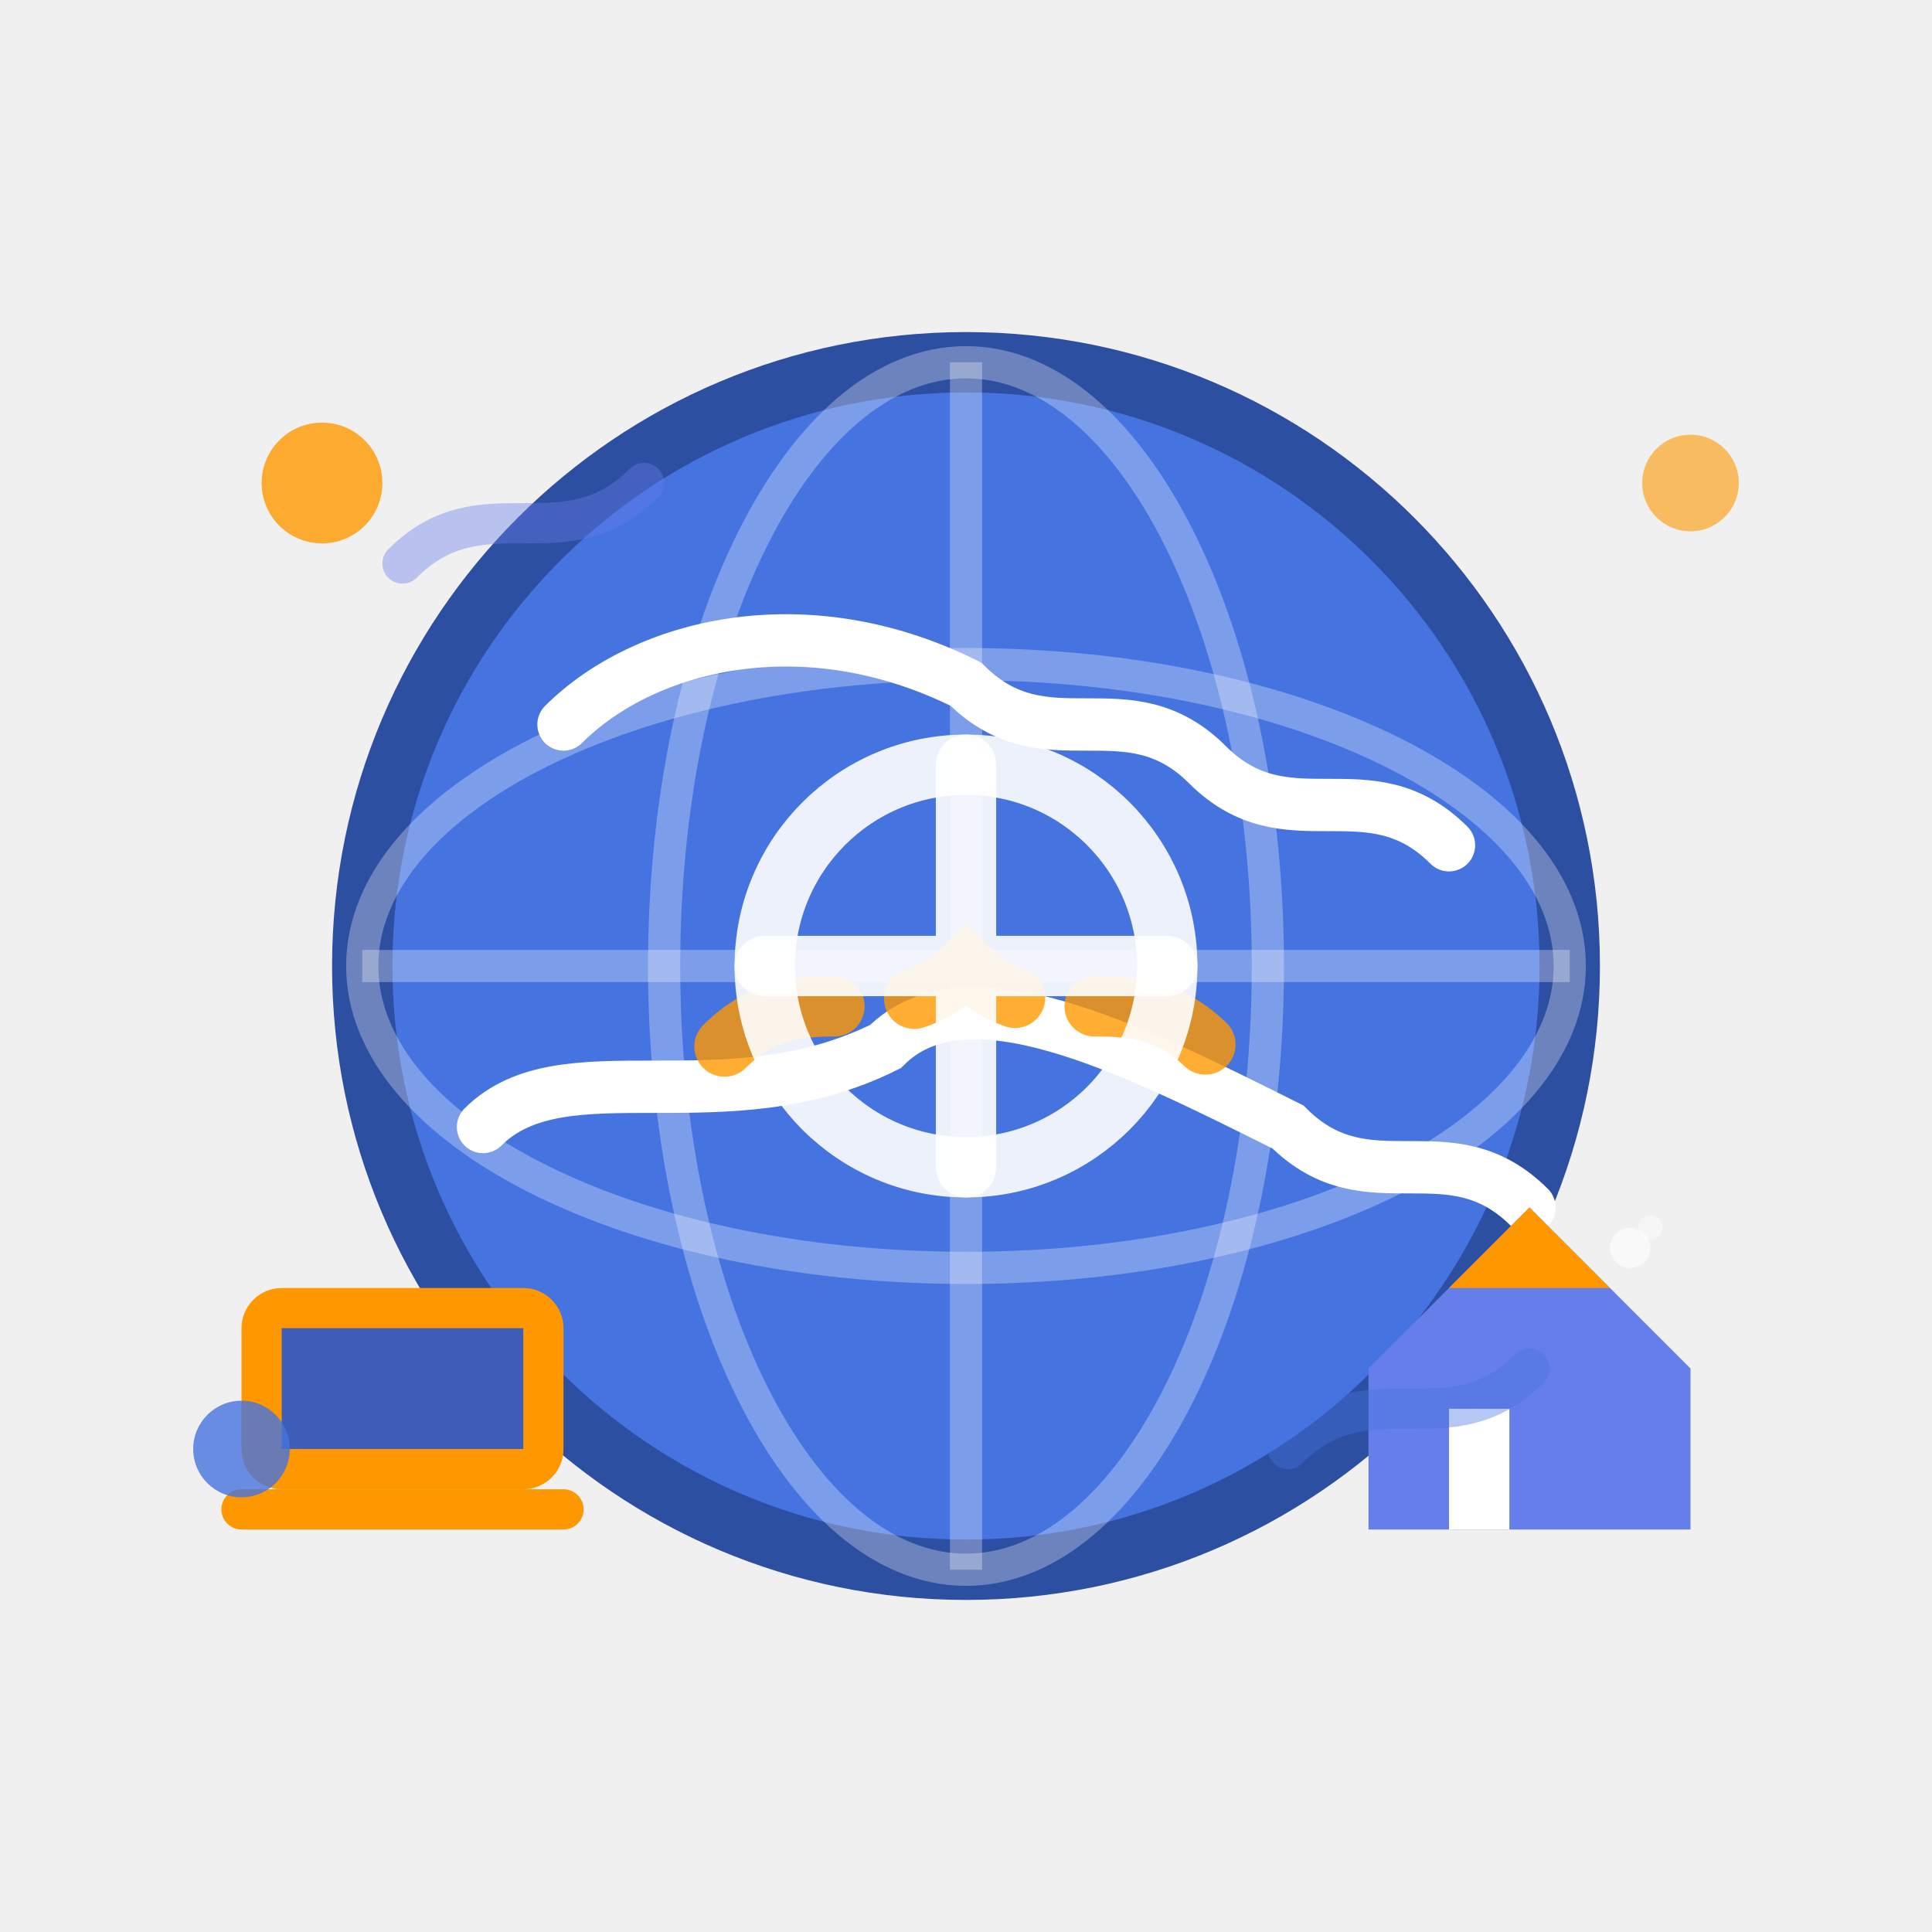
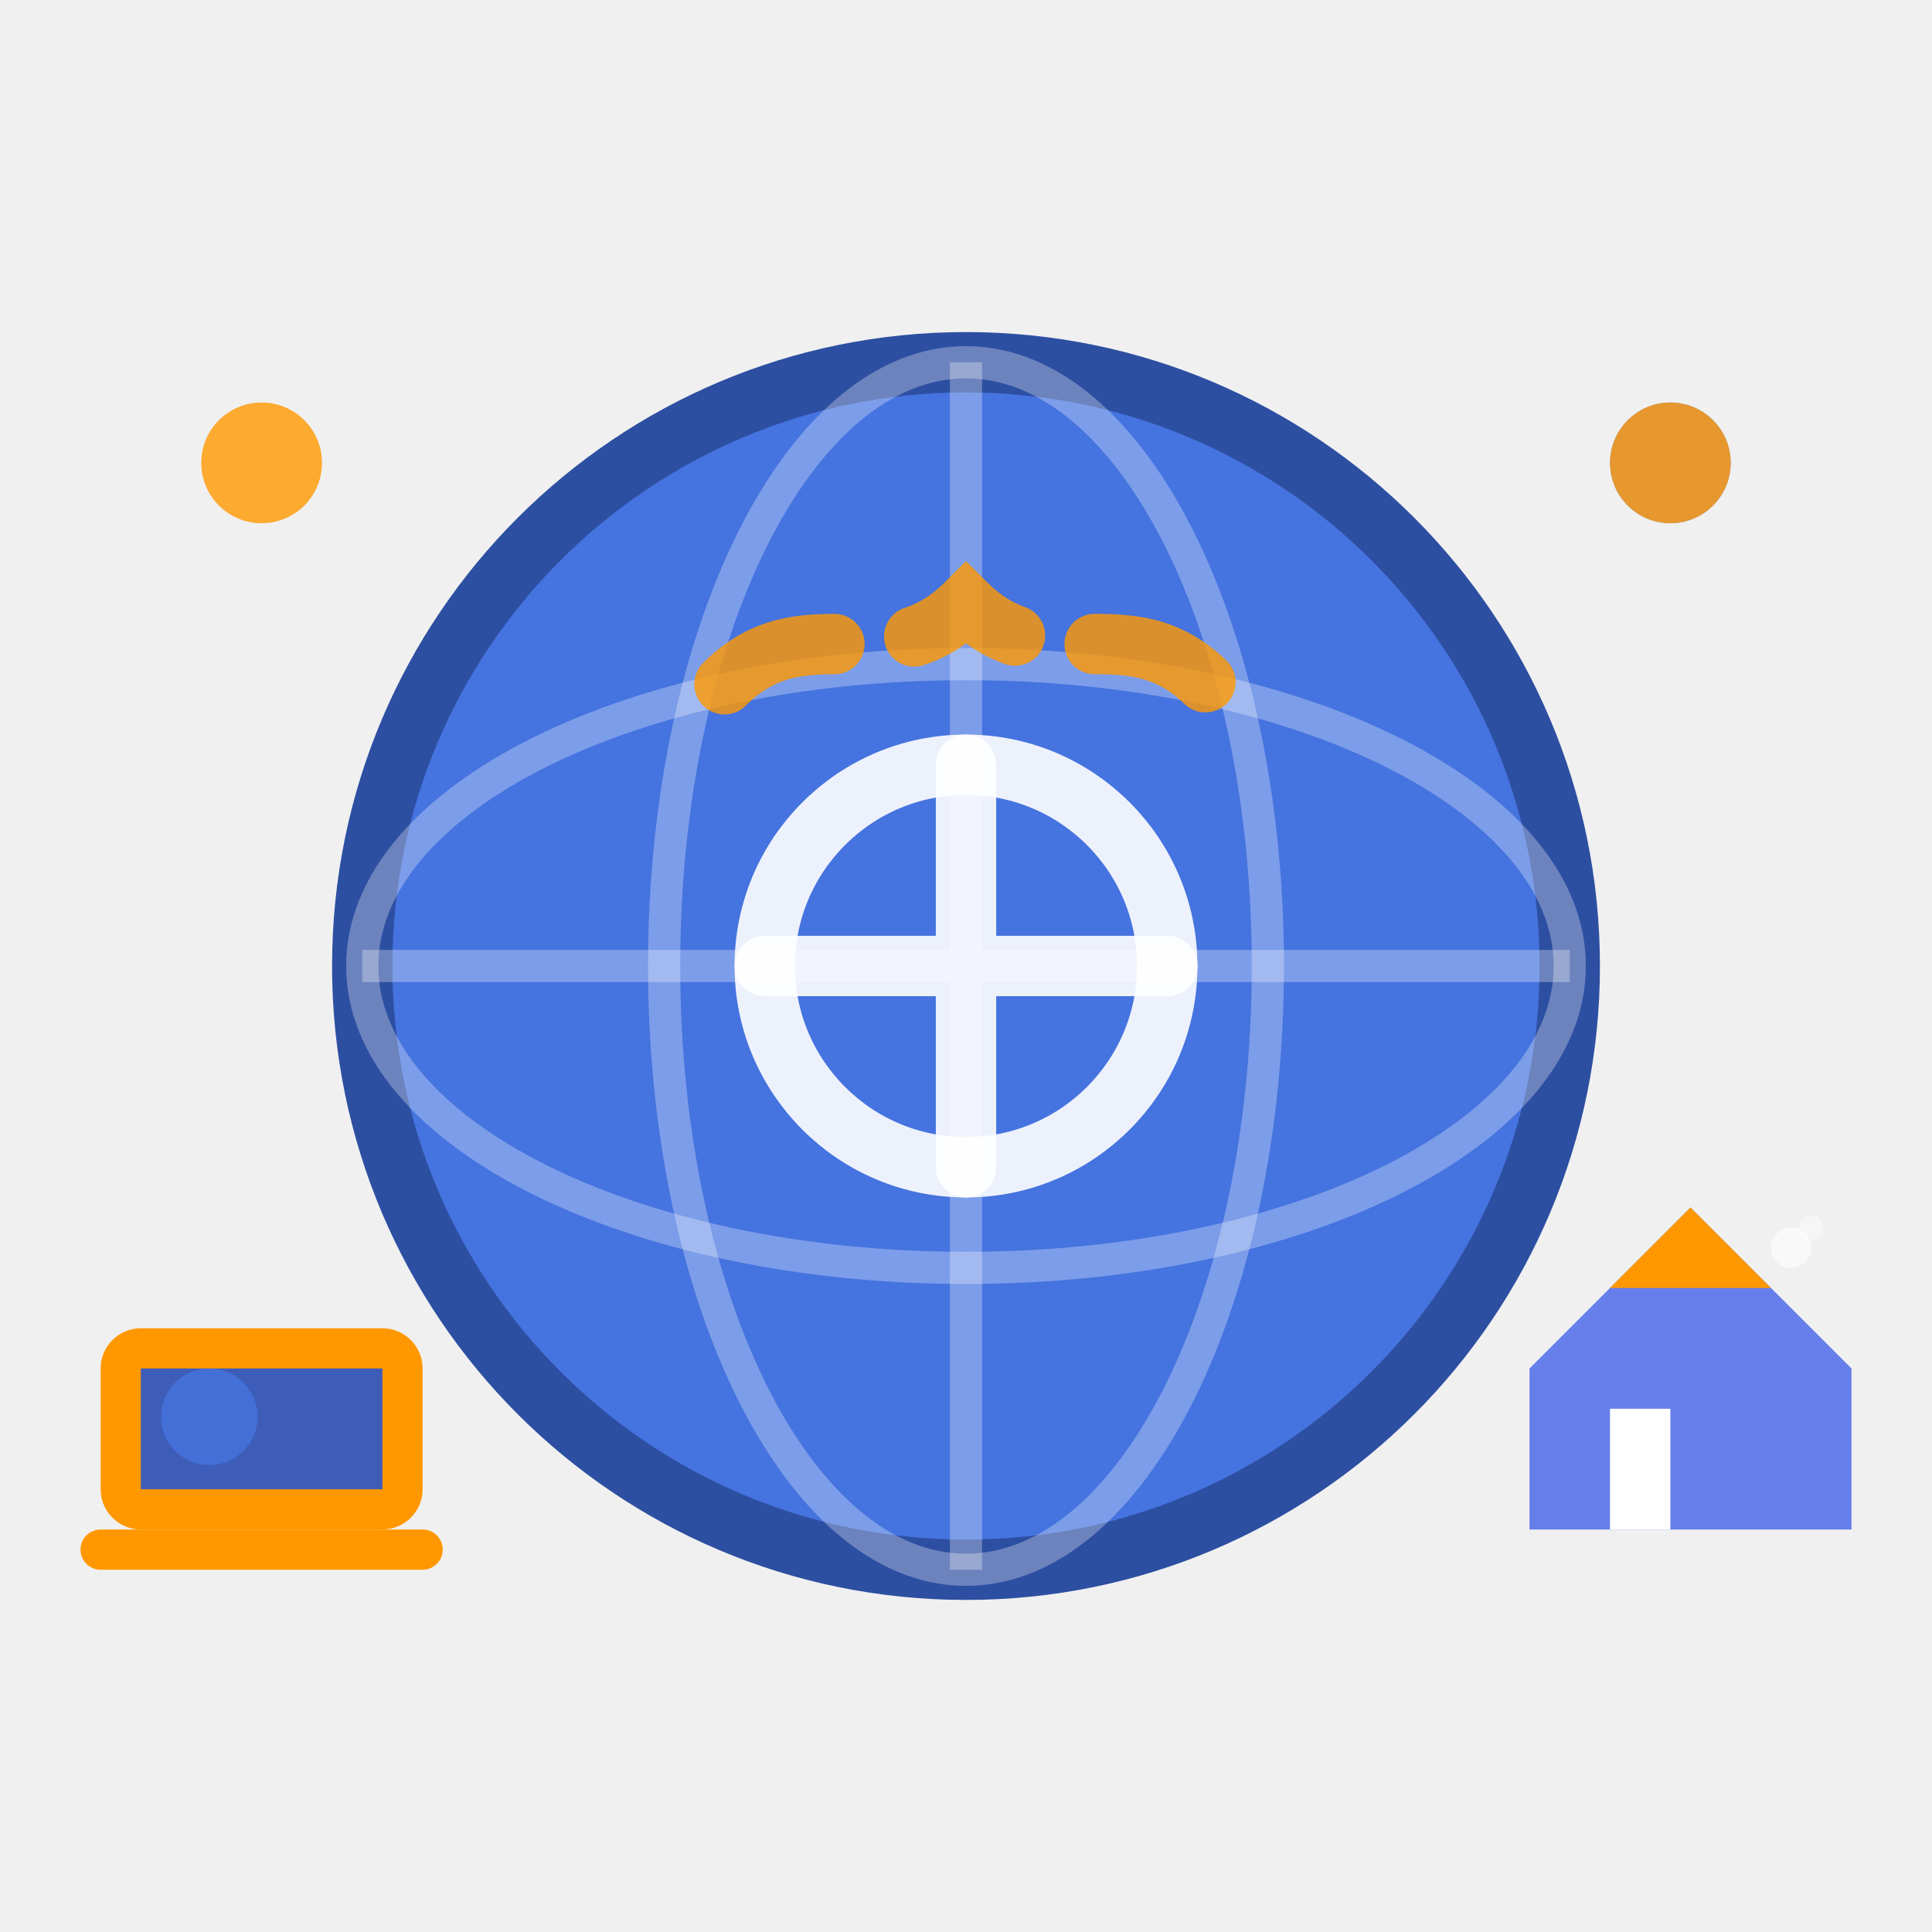
<svg xmlns="http://www.w3.org/2000/svg" width="48" height="48" viewBox="0 0 48 48" fill="none">
-   <circle cx="24" cy="24" r="15" fill="#4573df" stroke="#2d4fa2" stroke-width="1.5" />
-   <path d="M24 9V39M9 24H39" stroke="#ffffff" stroke-width="0.8" opacity="0.3" />
-   <ellipse cx="24" cy="24" rx="15" ry="7.5" stroke="#ffffff" stroke-width="0.8" opacity="0.3" fill="none" />
-   <ellipse cx="24" cy="24" rx="7.5" ry="15" stroke="#ffffff" stroke-width="0.8" opacity="0.3" fill="none" />
-   <path d="M14 18C16 16 20 15 24 17C26 19 28 17 30 19C32 21 34 19 36 21" stroke="#ffffff" stroke-width="1.3" fill="none" stroke-linecap="round" />
-   <path d="M12 28C14 26 18 28 22 26C24 24 28 26 32 28C34 30 36 28 38 30" stroke="#ffffff" stroke-width="1.3" fill="none" stroke-linecap="round" />
-   <g transform="translate(6, 32)">
-     <rect x="0" y="0" width="8" height="5" rx="1" fill="#ff9800" />
-     <rect x="1" y="1" width="6" height="3" fill="#2d4fa2" />
-     <rect x="-0.5" y="5" width="9" height="1" rx="0.5" fill="#ff9800" />
-     <rect x="1" y="1" width="6" height="3" fill="#667eea" opacity="0.3" />
-   </g>
-   <g transform="translate(34, 30)">
-     <path d="M0 4L4 0L8 4V8H0V4Z" fill="#667eea" />
-     <rect x="2" y="5" width="1.5" height="3" fill="#ffffff" />
-     <path d="M4 0L2 2H6L4 0Z" fill="#ff9800" />
-     <circle cx="6.5" cy="1" r="0.5" fill="#ffffff" opacity="0.6" />
-     <circle cx="7" cy="0.5" r="0.3" fill="#ffffff" opacity="0.4" />
-   </g>
-   <path d="M18 26C20 24 22 26 24 24C26 26 28 24 30 26" stroke="#ff9800" stroke-width="1.5" fill="none" stroke-linecap="round" stroke-dasharray="3,2" opacity="0.8" />
-   <circle cx="24" cy="24" r="5" fill="none" stroke="#ffffff" stroke-width="1.5" opacity="0.9" />
-   <path d="M24 19V29M19 24H29" stroke="#ffffff" stroke-width="1.5" stroke-linecap="round" opacity="0.9" />
-   <circle cx="8" cy="12" r="1.5" fill="#ff9800" opacity="0.8" />
-   <circle cx="40" cy="36" r="1.5" fill="#667eea" opacity="0.8" />
-   <circle cx="6" cy="36" r="1.2" fill="#4573df" opacity="0.8" />
-   <circle cx="42" cy="12" r="1.2" fill="#ff9800" opacity="0.6" />
-   <path d="M10 14C12 12 14 14 16 12" stroke="#667eea" stroke-width="1" fill="none" stroke-linecap="round" opacity="0.4" />
-   <path d="M32 36C34 34 36 36 38 34" stroke="#4573df" stroke-width="1" fill="none" stroke-linecap="round" opacity="0.4" />
+   <path d="M24 39C32.284 39 39 32.284 39 24C39 15.716 32.284 9 24 9C15.716 9 9 15.716 9 24C9 32.284 15.716 39 24 39Z" fill="#4573DF" stroke="#2D4FA2" stroke-width="1.5" />
+   <path opacity="0.3" d="M24 9V39M9 24H39" stroke="white" stroke-width="0.8" />
+   <path opacity="0.3" d="M24 31.5C32.284 31.5 39 28.142 39 24C39 19.858 32.284 16.5 24 16.5C15.716 16.5 9 19.858 9 24C9 28.142 15.716 31.5 24 31.5Z" stroke="white" stroke-width="0.8" />
+   <path opacity="0.3" d="M24 39C28.142 39 31.5 32.284 31.5 24C31.5 15.716 28.142 9 24 9C19.858 9 16.5 15.716 16.5 24C16.5 32.284 19.858 39 24 39Z" stroke="white" stroke-width="0.8" />
+   <path d="M9.5 33H3.5C2.948 33 2.5 33.448 2.5 34V37C2.5 37.552 2.948 38 3.5 38H9.5C10.052 38 10.5 37.552 10.5 37V34C10.5 33.448 10.052 33 9.5 33Z" fill="#FF9800" />
+   <path d="M9.5 34H3.5V37H9.5V34Z" fill="#2D4FA2" />
+   <path d="M10.5 38H2.5C2.224 38 2 38.224 2 38.5C2 38.776 2.224 39 2.5 39H10.5C10.776 39 11 38.776 11 38.5C11 38.224 10.776 38 10.5 38Z" fill="#FF9800" />
+   <path opacity="0.3" d="M9.5 34H3.5V37H9.5V34Z" fill="#667EEA" />
+   <path opacity="0.8" d="M18 17C20 15 22 17 24 15C26 17 28 15 30 17" stroke="#FF9800" stroke-width="1.5" stroke-linecap="round" stroke-dasharray="3 2" />
+   <path opacity="0.9" d="M24 29C26.761 29 29 26.761 29 24C29 21.239 26.761 19 24 19C21.239 19 19 21.239 19 24C19 26.761 21.239 29 24 29Z" stroke="white" stroke-width="1.5" />
+   <path opacity="0.9" d="M24 19V29M19 24H29" stroke="white" stroke-width="1.5" stroke-linecap="round" />
+   <path opacity="0.8" d="M6.5 13C7.328 13 8 12.328 8 11.5C8 10.672 7.328 10 6.5 10C5.672 10 5 10.672 5 11.5C5 12.328 5.672 13 6.5 13Z" fill="#FF9800" />
+   <path opacity="0.8" d="M41.5 13C42.328 13 43 12.328 43 11.5C43 10.672 42.328 10 41.5 10C40.672 10 40 10.672 40 11.5C40 12.328 40.672 13 41.5 13Z" fill="#667EEA" />
+   <path opacity="0.8" d="M5.2 36.4C5.863 36.4 6.4 35.863 6.4 35.2C6.4 34.537 5.863 34 5.2 34C4.537 34 4 34.537 4 35.2C4 35.863 4.537 36.4 5.2 36.4Z" fill="#4573DF" />
+   <path opacity="0.8" d="M41.5 13C42.328 13 43 12.328 43 11.5C43 10.672 42.328 10 41.5 10C40.672 10 40 10.672 40 11.5C40 12.328 40.672 13 41.5 13Z" fill="#FF9800" />
+   <path d="M38 34L42 30L46 34V38H38V34Z" fill="#667EEA" />
+   <path d="M41.5 35H40V38H41.5V35Z" fill="white" />
+   <path d="M42 30L40 32H44L42 30Z" fill="#FF9800" />
+   <path opacity="0.6" d="M44.5 31.5C44.776 31.5 45 31.276 45 31C45 30.724 44.776 30.5 44.5 30.5C44.224 30.5 44 30.724 44 31C44 31.276 44.224 31.5 44.5 31.5Z" fill="white" />
+   <path opacity="0.4" d="M45 30.8C45.166 30.8 45.3 30.666 45.3 30.5C45.3 30.334 45.166 30.2 45 30.2C44.834 30.2 44.7 30.334 44.7 30.5C44.7 30.666 44.834 30.8 45 30.8Z" fill="white" />
</svg>
